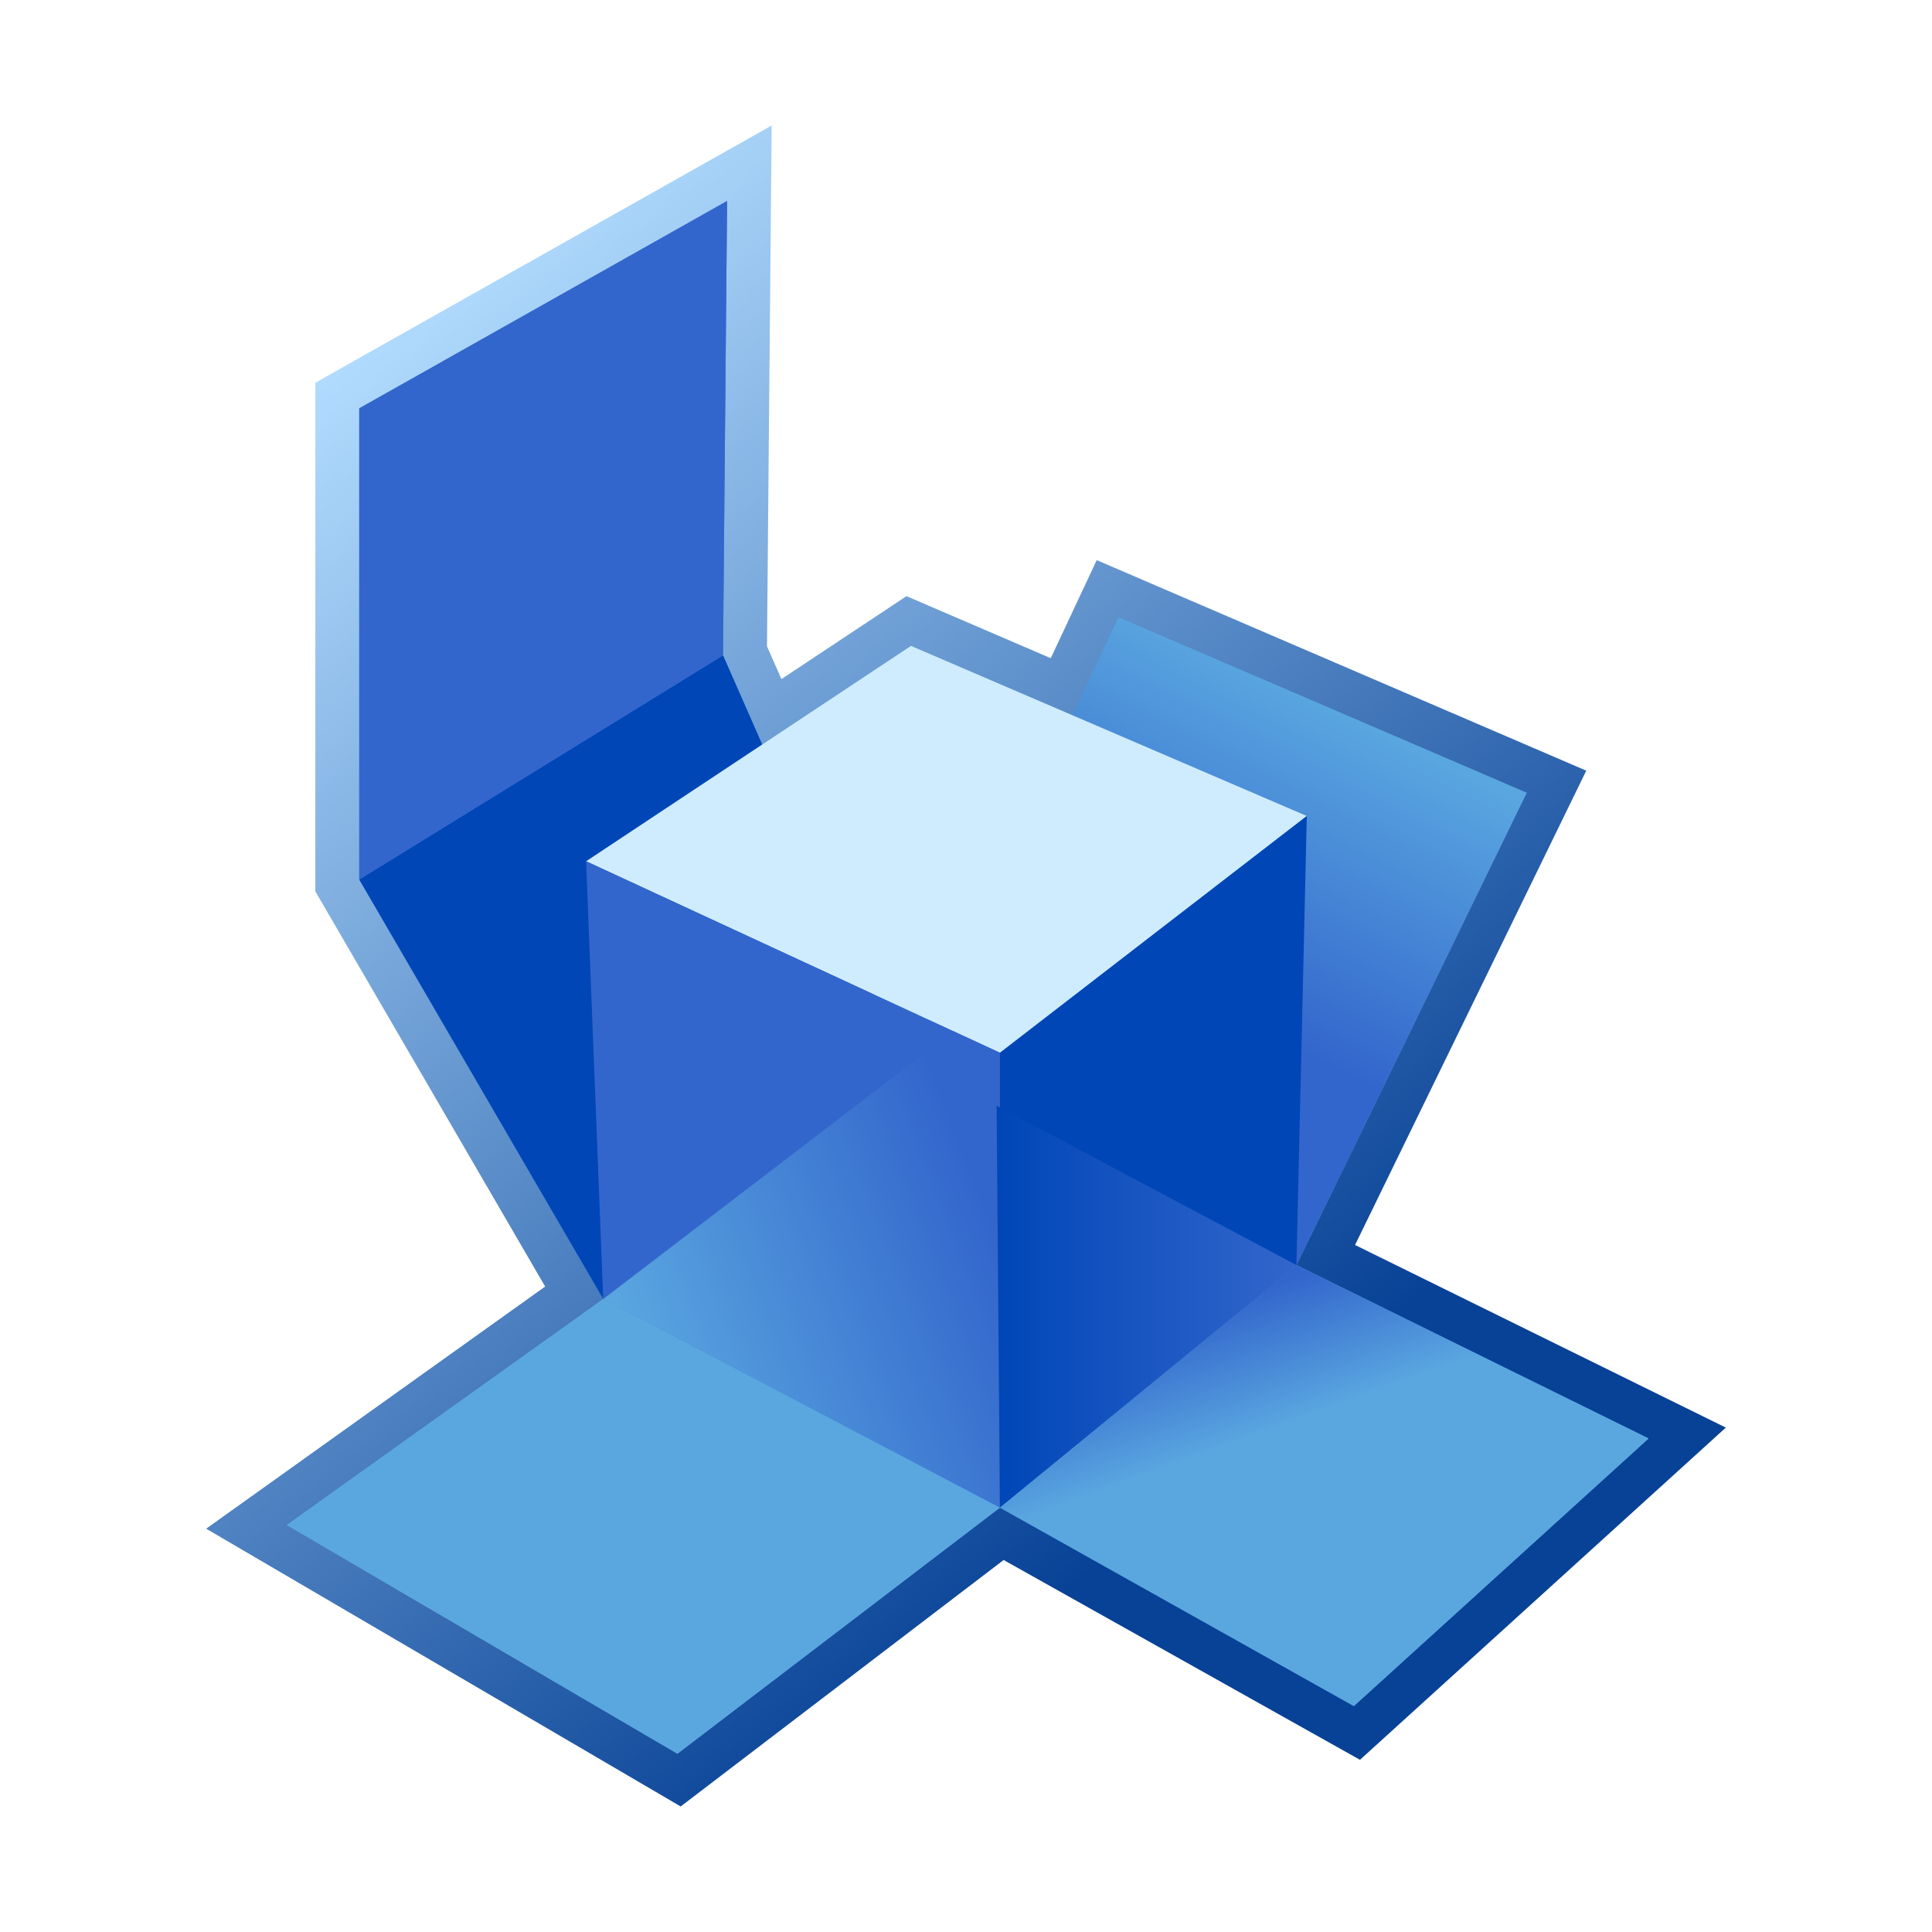
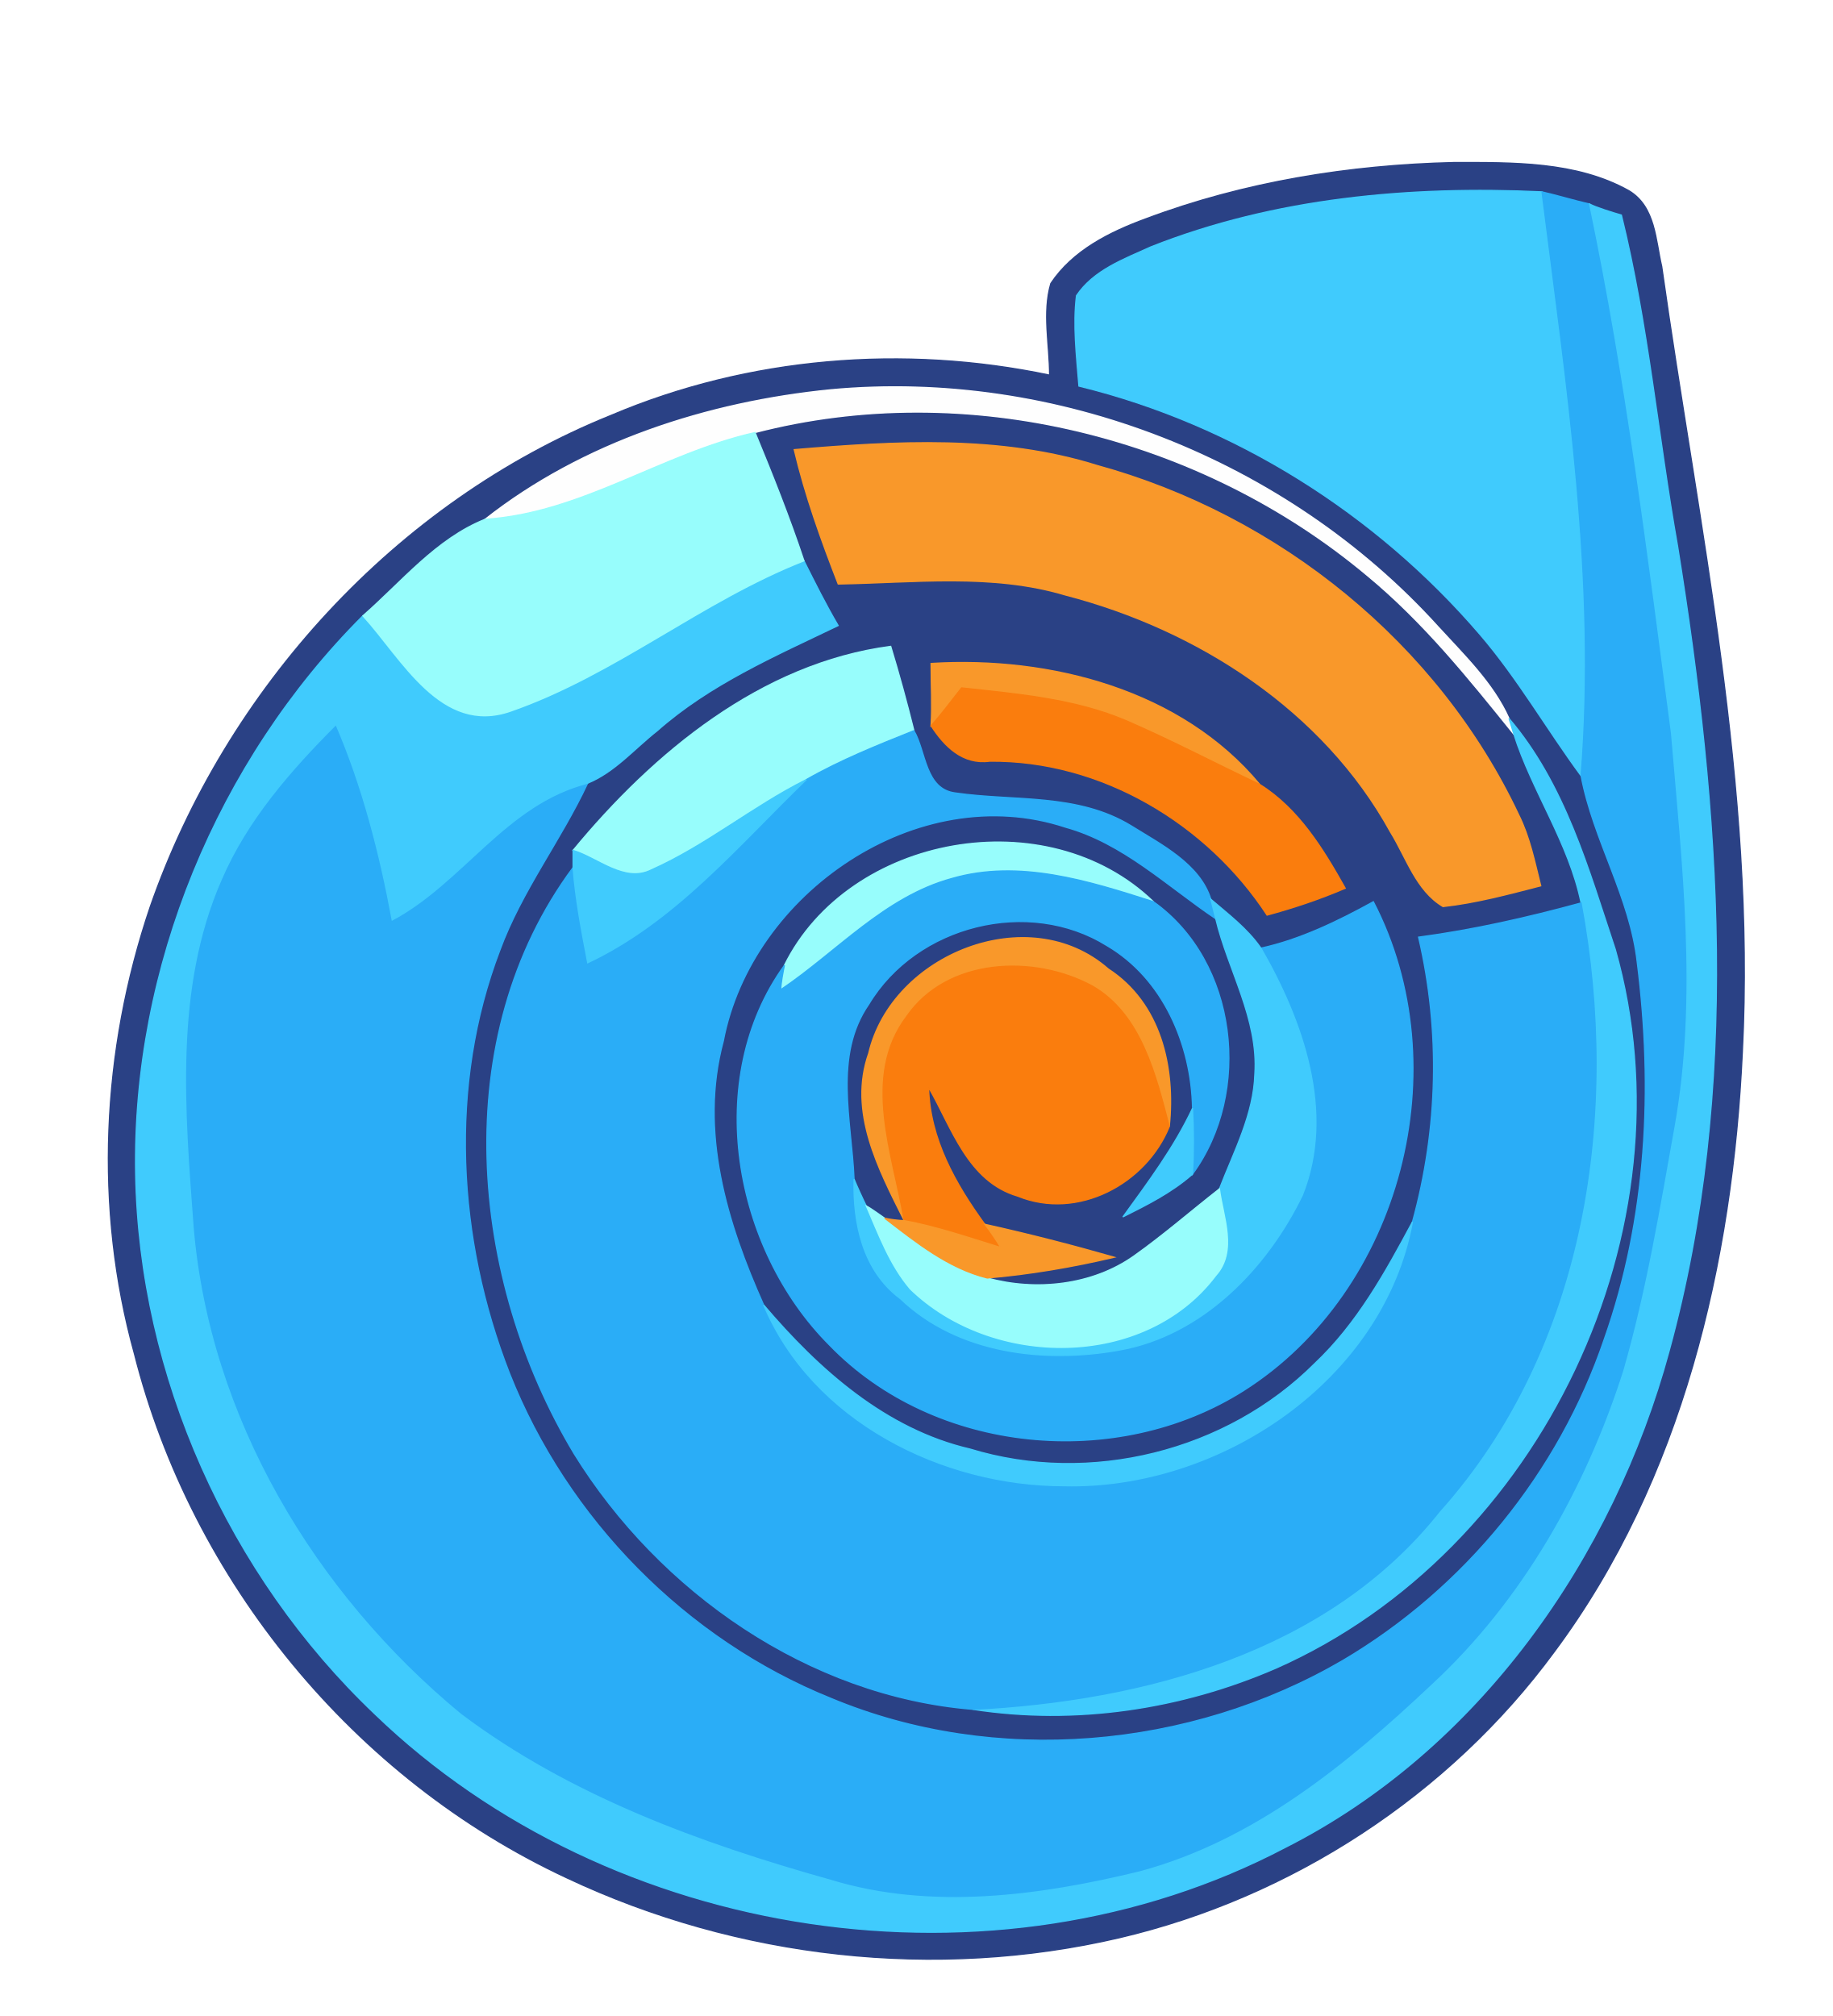
- <svg xmlns="http://www.w3.org/2000/svg" baseProfile="tiny" width="100%" height="100%" viewBox="0 0 88 87.999">
-   <g>
-     <g>
-       <g>
-         <g>
-           <rect fill="none" width="88" height="87.999" />
-         </g>
-       </g>
-       <g>
-         <linearGradient id="XMLID_7_" gradientUnits="userSpaceOnUse" x1="12.304" y1="18.38" x2="63.411" y2="79.287">
-           <stop offset="0" style="stop-color:#B3DDFF" />
-           <stop offset="0.815" style="stop-color:#084296" />
-           <stop offset="1" style="stop-color:#084296" />
-         </linearGradient>
-         <path fill="url(#XMLID_7_)" d="M32.135,7.415L14.363,17.432v23.167c0,0,8.926,15.351,10.468,18.001       c-2.386,1.704-15.44,11.03-15.44,11.03l21.613,12.652c0,0,12.907-9.85,14.71-11.226c1.979,1.109,16.231,9.101,16.231,9.101       l16.664-15.132c0,0-14.066-6.929-16.888-8.318c1.467-3.01,10.531-21.604,10.531-21.604l-22.298-9.59       c0,0-1.486,3.173-2.093,4.467c-2.046-0.88-6.573-2.826-6.573-2.826s-3.713,2.463-5.696,3.778       c-0.327-0.744-0.542-1.233-0.657-1.495c0.007-0.824,0.213-23.72,0.213-23.72L32.135,7.415z" />
-         <linearGradient id="XMLID_8_" gradientUnits="userSpaceOnUse" x1="40.828" y1="52.191" x2="16.2" y2="21.135">
-           <stop offset="0" style="stop-color:#5AA7E0" />
-           <stop offset="1" style="stop-color:#3366CC" />
-         </linearGradient>
-         <polygon fill="url(#XMLID_8_)" points="59.051,57.621 69.536,36.111 50.944,28.115 48.852,32.581 41.493,29.418 34.719,33.911        32.932,29.849 33.117,9.157 16.363,18.601 16.363,40.06 27.476,59.169 13.064,69.463 30.856,79.879 45.546,68.669        61.667,77.708 75.089,65.521 " />
-         <linearGradient id="XMLID_9_" gradientUnits="userSpaceOnUse" x1="60.585" y1="31.876" x2="53.858" y2="45.112">
-           <stop offset="0" style="stop-color:#5AA7E0" />
-           <stop offset="1" style="stop-color:#3366CC" />
-         </linearGradient>
-         <polygon fill="url(#XMLID_9_)" points="41.26,48.783 50.944,28.115 69.536,36.111 59.051,57.621 " />
-         <polygon fill="#0046B7" points="16.363,40.06 27.476,59.169 41.26,48.783 32.932,29.849 " />
-         <polygon fill="#3366CC" points="16.363,40.06 16.363,18.601 33.117,9.157 32.932,29.849 " />
-         <polygon fill="#CFECFF" points="26.696,39.23 41.493,29.418 59.523,37.168 45.546,47.954 " />
-         <path fill="#5AA7E0" d="M41.954,55.286" />
-         <polygon fill="#3366CC" points="26.696,39.23 27.476,59.169 45.546,68.669 45.546,47.954 " />
-         <polygon fill="#5AA7E0" points="13.064,69.463 27.476,59.169 45.546,68.669 30.856,79.879 " />
-         <linearGradient id="XMLID_10_" gradientUnits="userSpaceOnUse" x1="29.209" y1="63.684" x2="48.71" y2="56.198">
-           <stop offset="0" style="stop-color:#5AA7E0" />
-           <stop offset="0.006" style="stop-color:#5AA7E0" />
-           <stop offset="0.85" style="stop-color:#3366CC" />
-           <stop offset="1" style="stop-color:#3366CC" />
-         </linearGradient>
-         <polygon fill="url(#XMLID_10_)" points="43.423,46.971 27.476,59.169 45.546,68.669 45.546,47.954 " />
-         <polygon fill="#0046B7" points="45.546,47.954 45.546,68.669 59.051,57.621 59.523,37.168 " />
-         <linearGradient id="XMLID_11_" gradientUnits="userSpaceOnUse" x1="45.394" y1="59.519" x2="59.051" y2="59.519">
-           <stop offset="0" style="stop-color:#0046B7" />
-           <stop offset="1" style="stop-color:#3366CC" />
-         </linearGradient>
-         <polygon fill="url(#XMLID_11_)" points="45.394,50.368 45.546,68.669 59.051,57.621 " />
-         <linearGradient id="XMLID_12_" gradientUnits="userSpaceOnUse" x1="60.895" y1="68.681" x2="57.295" y2="58.792">
-           <stop offset="0" style="stop-color:#5AA7E0" />
-           <stop offset="0.41" style="stop-color:#5AA7E0" />
-           <stop offset="1" style="stop-color:#3366CC" />
-         </linearGradient>
-         <polygon fill="url(#XMLID_12_)" points="61.667,77.708 45.546,68.669 59.051,57.621 75.089,65.521 " />
-       </g>
-     </g>
-   </g>
+ <svg xmlns="http://www.w3.org/2000/svg" baseProfile="tiny" height="165pt" version="1.1" viewBox="0 0 150 165" width="150pt">
+   <defs />
+   <path d=" M 93.8 17.9 C 101.8 14.9 110.4 13.5 119.0 13.3 C 123.8 13.3 129.0 13.2 133.3 15.6 C 135.5 16.9 135.5 19.7 136.0 21.8 C 139.0 43.1 143.7 64.4 142.6 86.1 C 141.8 103.3 137.7 121.1 127.2 135.2 C 118.6 146.9 105.7 155.3 91.6 158.6 C 76.6 162.1 60.4 160.3 46.4 153.7 C 29.0 145.6 15.7 129.4 11.0 110.8 C 7.7 98.9 8.3 86.0 12.3 74.2 C 18.5 56.4 32.4 41.1 50.0 34.0 C 61.3 29.2 74.0 28.2 85.9 30.7 C 85.9 28.2 85.3 25.6 86.0 23.2 C 87.8 20.5 90.8 19.0 93.8 17.9 Z" fill="#2a4185" stroke="#2a4185" stroke-width="0.094" />
+   <path d=" M 94.2 20.2 C 104.3 16.2 115.4 15.2 126.2 15.7 C 128.2 31.5 130.7 47.5 129.4 63.5 C 126.6 59.7 124.2 55.5 121.1 51.9 C 112.6 42.0 101.0 34.7 88.3 31.6 C 88.1 29.1 87.8 26.6 88.1 24.2 C 89.5 22.1 92.0 21.2 94.2 20.2 Z" fill="#40cbfd" stroke="#40cbfd" stroke-width="0.094" />
+   <path d=" M 126.2 15.7 C 127.5 16.0 128.8 16.4 130.1 16.7 C 133.1 31.0 134.9 45.6 136.8 60.0 C 137.7 70.7 139.0 81.6 137.1 92.2 C 135.9 98.9 134.8 105.6 132.9 112.2 C 129.8 121.9 124.6 131.1 117.1 138.0 C 110.2 144.5 102.6 150.7 93.3 153.2 C 85.1 155.2 76.2 156.4 68.0 153.9 C 57.3 150.9 46.6 147.0 37.7 140.3 C 25.7 130.4 17.1 116.0 15.8 100.4 C 15.1 90.9 14.2 80.9 18.1 72.0 C 20.2 67.1 23.8 63.0 27.5 59.3 C 29.7 64.4 31.1 69.9 32.1 75.3 C 37.9 72.2 41.4 65.8 48.1 64.1 C 45.9 68.8 42.7 72.9 40.9 77.8 C 36.7 88.8 37.4 101.4 41.7 112.4 C 46.4 124.3 56.1 134.2 68.0 139.0 C 81.4 144.6 97.4 143.2 109.9 135.9 C 119.9 130.0 127.6 120.5 131.3 109.6 C 134.8 99.7 135.3 89.1 134.0 78.8 C 133.4 73.4 130.4 68.8 129.4 63.5 C 130.7 47.5 128.2 31.5 126.2 15.7 Z" fill="#2aadf7" stroke="#2aadf7" stroke-width="0.094" />
+   <path d=" M 130.1 16.7 C 130.7 17.0 132.0 17.4 132.7 17.6 C 134.9 26.5 135.7 35.7 137.3 44.7 C 140.8 66.4 142.5 89.1 136.6 110.6 C 132.0 127.5 121.0 143.2 105.2 151.2 C 81.4 163.7 50.0 158.9 30.7 140.3 C 18.7 128.9 11.4 112.6 11.1 96.1 C 10.8 79.2 17.8 62.3 29.7 50.4 C 32.9 53.9 36.1 60.2 41.8 58.2 C 50.4 55.2 57.4 49.2 65.8 45.9 C 66.7 47.7 67.6 49.5 68.6 51.2 C 63.4 53.7 58.1 56.0 53.8 59.8 C 51.9 61.3 50.3 63.2 48.1 64.1 C 41.4 65.8 37.9 72.2 32.1 75.3 C 31.1 69.9 29.7 64.4 27.5 59.3 C 23.8 63.0 20.2 67.1 18.1 72.0 C 14.2 80.9 15.1 90.9 15.8 100.4 C 17.1 116.0 25.7 130.4 37.7 140.3 C 46.6 147.0 57.3 150.9 68.0 153.9 C 76.2 156.4 85.1 155.2 93.3 153.2 C 102.6 150.7 110.2 144.5 117.1 138.0 C 124.6 131.1 129.8 121.9 132.9 112.2 C 134.8 105.6 135.9 98.9 137.1 92.2 C 139.0 81.6 137.7 70.7 136.8 60.0 C 134.9 45.6 133.1 31.0 130.1 16.7 Z" fill="#40cbfd" stroke="#40cbfd" stroke-width="0.094" />
+   <path d=" M 39.7 42.5 C 47.7 36.2 57.9 32.9 68.0 31.9 C 86.4 30.2 105.3 37.6 117.7 51.3 C 119.8 53.6 122.2 55.9 123.5 58.8 C 123.6 59.1 123.8 59.8 123.9 60.1 C 120.2 55.5 116.5 50.9 111.9 47.1 C 98.3 35.7 79.1 30.9 61.8 35.4 C 54.2 37.1 47.6 42.0 39.7 42.5 Z" fill="#fefefe" stroke="#fefefe" stroke-width="0.094" />
+   <path d=" M 39.7 42.5 C 47.6 42.0 54.2 37.1 61.8 35.4 C 63.2 38.8 64.6 42.3 65.8 45.9 C 57.4 49.2 50.4 55.2 41.8 58.2 C 36.1 60.2 32.9 53.9 29.7 50.4 C 32.9 47.6 35.7 44.1 39.7 42.5 Z" fill="#97fdfc" stroke="#97fdfc" stroke-width="0.094" />
+   <path d=" M 65.0 36.8 C 73.3 36.1 81.8 35.6 89.8 38.1 C 104.7 42.2 117.7 52.7 124.3 66.7 C 125.2 68.5 125.6 70.5 126.1 72.5 C 123.4 73.2 120.8 73.9 118.1 74.2 C 115.9 72.9 115.1 70.2 113.8 68.1 C 108.3 58.1 98.0 51.5 87.2 48.7 C 81.2 46.9 74.8 47.7 68.6 47.8 C 67.2 44.2 65.9 40.6 65.0 36.8 Z" fill="#f9982a" stroke="#f9982a" stroke-width="0.094" />
+   <path d=" M 46.9 69.6 C 53.5 61.6 62.3 54.3 72.9 52.9 C 73.6 55.2 74.2 57.4 74.8 59.8 C 71.8 61.0 68.8 62.2 66.0 63.8 C 61.6 66.0 57.8 69.2 53.3 71.2 C 51.1 72.3 48.9 70.2 46.9 69.6 Z" fill="#97fdfc" stroke="#97fdfc" stroke-width="0.094" />
+   <path d=" M 76.2 54.3 C 86.0 53.7 96.7 56.5 103.1 64.2 C 99.5 62.5 95.9 60.6 92.2 59.0 C 88.0 57.2 83.3 56.8 78.7 56.3 C 77.9 57.3 77.1 58.4 76.2 59.4 C 76.3 57.7 76.2 56.0 76.2 54.3 Z" fill="#f9982a" stroke="#f9982a" stroke-width="0.094" />
+   <path d=" M 78.7 56.3 C 83.3 56.8 88.0 57.2 92.2 59.0 C 95.9 60.6 99.5 62.5 103.1 64.2 C 106.3 66.2 108.3 69.5 110.1 72.7 C 108.0 73.6 105.9 74.3 103.7 74.9 C 98.8 67.4 90.1 62.2 81.0 62.3 C 78.8 62.6 77.3 61.1 76.2 59.4 C 77.1 58.4 77.9 57.3 78.7 56.3 Z" fill="#fa7d0d" stroke="#fa7d0d" stroke-width="0.094" />
+   <path d=" M 123.5 58.8 C 128.1 64.2 130.0 71.1 132.2 77.7 C 138.7 100.6 126.1 126.9 104.5 136.5 C 96.7 139.9 88.0 141.2 79.6 139.9 C 93.6 139.2 108.7 135.2 117.8 123.7 C 129.8 110.3 132.6 91.1 129.4 73.9 C 128.4 69.0 125.4 64.8 123.9 60.1 C 123.8 59.8 123.6 59.1 123.5 58.8 Z" fill="#40cbfd" stroke="#40cbfd" stroke-width="0.094" />
+   <path d=" M 66.0 63.8 C 68.8 62.2 71.8 61.0 74.8 59.8 C 75.8 61.5 75.7 64.6 78.2 64.9 C 83.0 65.6 88.2 64.9 92.6 67.6 C 95.0 69.1 98.2 70.7 99.1 73.6 C 99.2 74.0 99.4 74.8 99.5 75.2 C 95.5 72.5 91.9 69.0 87.2 67.7 C 75.1 63.7 61.5 73.1 59.2 85.2 C 57.2 92.6 59.5 100.1 62.5 106.8 C 66.5 116.3 77.1 121.6 87.1 121.6 C 99.8 121.9 113.2 113.0 115.6 100.0 C 117.7 92.4 117.9 84.4 116.1 76.7 C 120.6 76.1 125.0 75.1 129.4 73.9 C 132.6 91.1 129.8 110.3 117.8 123.7 C 108.7 135.2 93.6 139.2 79.6 139.9 C 66.2 138.8 54.0 130.3 47.0 119.0 C 38.4 104.7 36.6 84.9 46.9 71.0 C 47.1 73.6 47.6 76.2 48.1 78.8 C 55.3 75.4 60.4 69.2 66.0 63.8 Z" fill="#2aadf7" stroke="#2aadf7" stroke-width="0.094" />
+   <path d=" M 53.3 71.2 C 57.8 69.2 61.6 66.0 66.0 63.8 C 60.4 69.2 55.3 75.4 48.1 78.8 C 47.6 76.2 47.1 73.6 46.9 71.0 C 46.9 70.6 46.9 69.9 46.9 69.6 C 48.9 70.2 51.1 72.3 53.3 71.2 Z" fill="#40cbfd" stroke="#40cbfd" stroke-width="0.094" />
+   <path d=" M 64.2 79.0 C 69.5 68.3 85.7 65.4 94.4 73.8 C 89.1 72.1 83.4 70.3 77.9 71.9 C 72.4 73.4 68.5 77.9 63.9 81.0 C 63.9 80.5 64.1 79.5 64.2 79.0 Z" fill="#97fdfc" stroke="#97fdfc" stroke-width="0.094" />
+   <path d=" M 77.9 71.9 C 83.4 70.3 89.1 72.1 94.4 73.8 C 101.3 78.7 102.5 89.4 97.6 96.1 C 97.7 94.3 97.7 92.5 97.6 90.7 C 97.5 85.5 95.2 80.1 90.6 77.4 C 84.2 73.4 75.0 75.7 71.1 82.2 C 68.2 86.4 69.7 91.7 69.9 96.5 C 69.8 100.1 70.6 104.0 73.7 106.3 C 78.4 110.8 85.5 111.6 91.6 110.5 C 98.4 109.3 103.7 103.8 106.6 97.8 C 109.3 91.0 106.6 83.5 103.2 77.6 C 106.4 76.9 109.5 75.4 112.4 73.8 C 119.4 87.3 114.7 105.6 101.8 113.8 C 91.4 120.4 76.5 119.0 67.9 110.1 C 60.0 102.2 57.5 88.3 64.2 79.0 C 64.1 79.5 63.9 80.5 63.9 81.0 C 68.5 77.9 72.4 73.4 77.9 71.9 Z" fill="#2aadf7" stroke="#2aadf7" stroke-width="0.094" />
+   <path d=" M 99.5 75.2 C 99.4 74.8 99.2 74.0 99.1 73.6 C 100.5 74.8 102.1 76.0 103.2 77.6 C 106.6 83.5 109.3 91.0 106.6 97.8 C 103.7 103.8 98.4 109.3 91.6 110.5 C 85.5 111.6 78.4 110.8 73.7 106.3 C 70.6 104.0 69.8 100.1 69.9 96.5 C 70.1 97.0 70.6 98.1 70.9 98.7 C 71.9 101.0 72.8 103.5 74.5 105.5 C 81.2 112.0 93.7 112.1 99.5 104.4 C 101.3 102.4 100.1 99.6 99.8 97.3 C 101.0 94.2 102.6 91.2 102.7 87.9 C 103.0 83.4 100.5 79.4 99.5 75.2 Z" fill="#40cbfd" stroke="#40cbfd" stroke-width="0.094" />
+   <path d=" M 71.1 86.2 C 73.0 78.1 84.2 73.6 90.7 79.3 C 95.0 82.1 96.2 87.3 95.7 92.2 C 94.6 88.0 93.4 83.0 89.4 80.7 C 84.6 78.1 77.5 78.4 74.2 83.2 C 70.5 88.1 73.1 94.5 74.0 99.9 C 71.9 95.7 69.4 91.0 71.1 86.2 Z" fill="#f9982a" stroke="#f9982a" stroke-width="0.094" />
+   <path d=" M 74.2 83.2 C 77.5 78.4 84.6 78.1 89.4 80.7 C 93.4 83.0 94.6 88.0 95.7 92.2 C 93.8 96.9 88.2 99.9 83.3 97.9 C 79.2 96.7 77.9 92.3 76.0 89.0 C 76.1 93.2 78.2 96.9 80.6 100.2 C 81.0 100.7 81.6 101.6 81.9 102.1 C 79.3 101.3 76.7 100.4 74.0 99.9 C 73.1 94.5 70.5 88.1 74.2 83.2 Z" fill="#fa7d0d" stroke="#fa7d0d" stroke-width="0.094" />
+   <path d=" M 97.6 90.7 C 97.7 92.5 97.7 94.3 97.6 96.1 C 95.9 97.6 93.9 98.6 91.9 99.6 C 94.0 96.7 96.1 93.9 97.6 90.7 Z" fill="#40cbfd" stroke="#40cbfd" stroke-width="0.094" />
+   <path d=" M 92.8 102.8 C 95.2 101.1 97.5 99.1 99.8 97.3 C 100.1 99.6 101.3 102.4 99.5 104.4 C 93.7 112.1 81.2 112.0 74.5 105.5 C 72.8 103.5 71.9 101.0 70.9 98.7 C 71.3 98.9 72.1 99.5 72.4 99.7 C 75.0 101.7 77.6 103.8 80.8 104.6 C 84.8 105.7 89.4 105.2 92.8 102.8 Z" fill="#97fdfc" stroke="#97fdfc" stroke-width="0.094" />
+   <path d=" M 74.0 99.9 C 76.7 100.4 79.3 101.3 81.9 102.1 C 81.6 101.6 81.0 100.7 80.6 100.2 C 84.2 101.0 87.7 101.9 91.2 102.9 C 87.8 103.7 84.3 104.3 80.8 104.6 C 77.6 103.8 75.0 101.7 72.4 99.7 C 72.8 99.8 73.6 99.9 74.0 99.9 Z" fill="#f9982a" stroke="#f9982a" stroke-width="0.094" />
+   <path d=" M 115.6 100.0 C 113.2 113.0 99.8 121.9 87.1 121.6 C 77.1 121.6 66.5 116.3 62.5 106.8 C 67.0 112.1 72.5 117.0 79.4 118.6 C 89.2 121.6 100.4 118.8 107.6 111.6 C 111.1 108.3 113.4 104.1 115.6 100.0 Z" fill="#40cbfd" stroke="#40cbfd" stroke-width="0.094" />
</svg>
